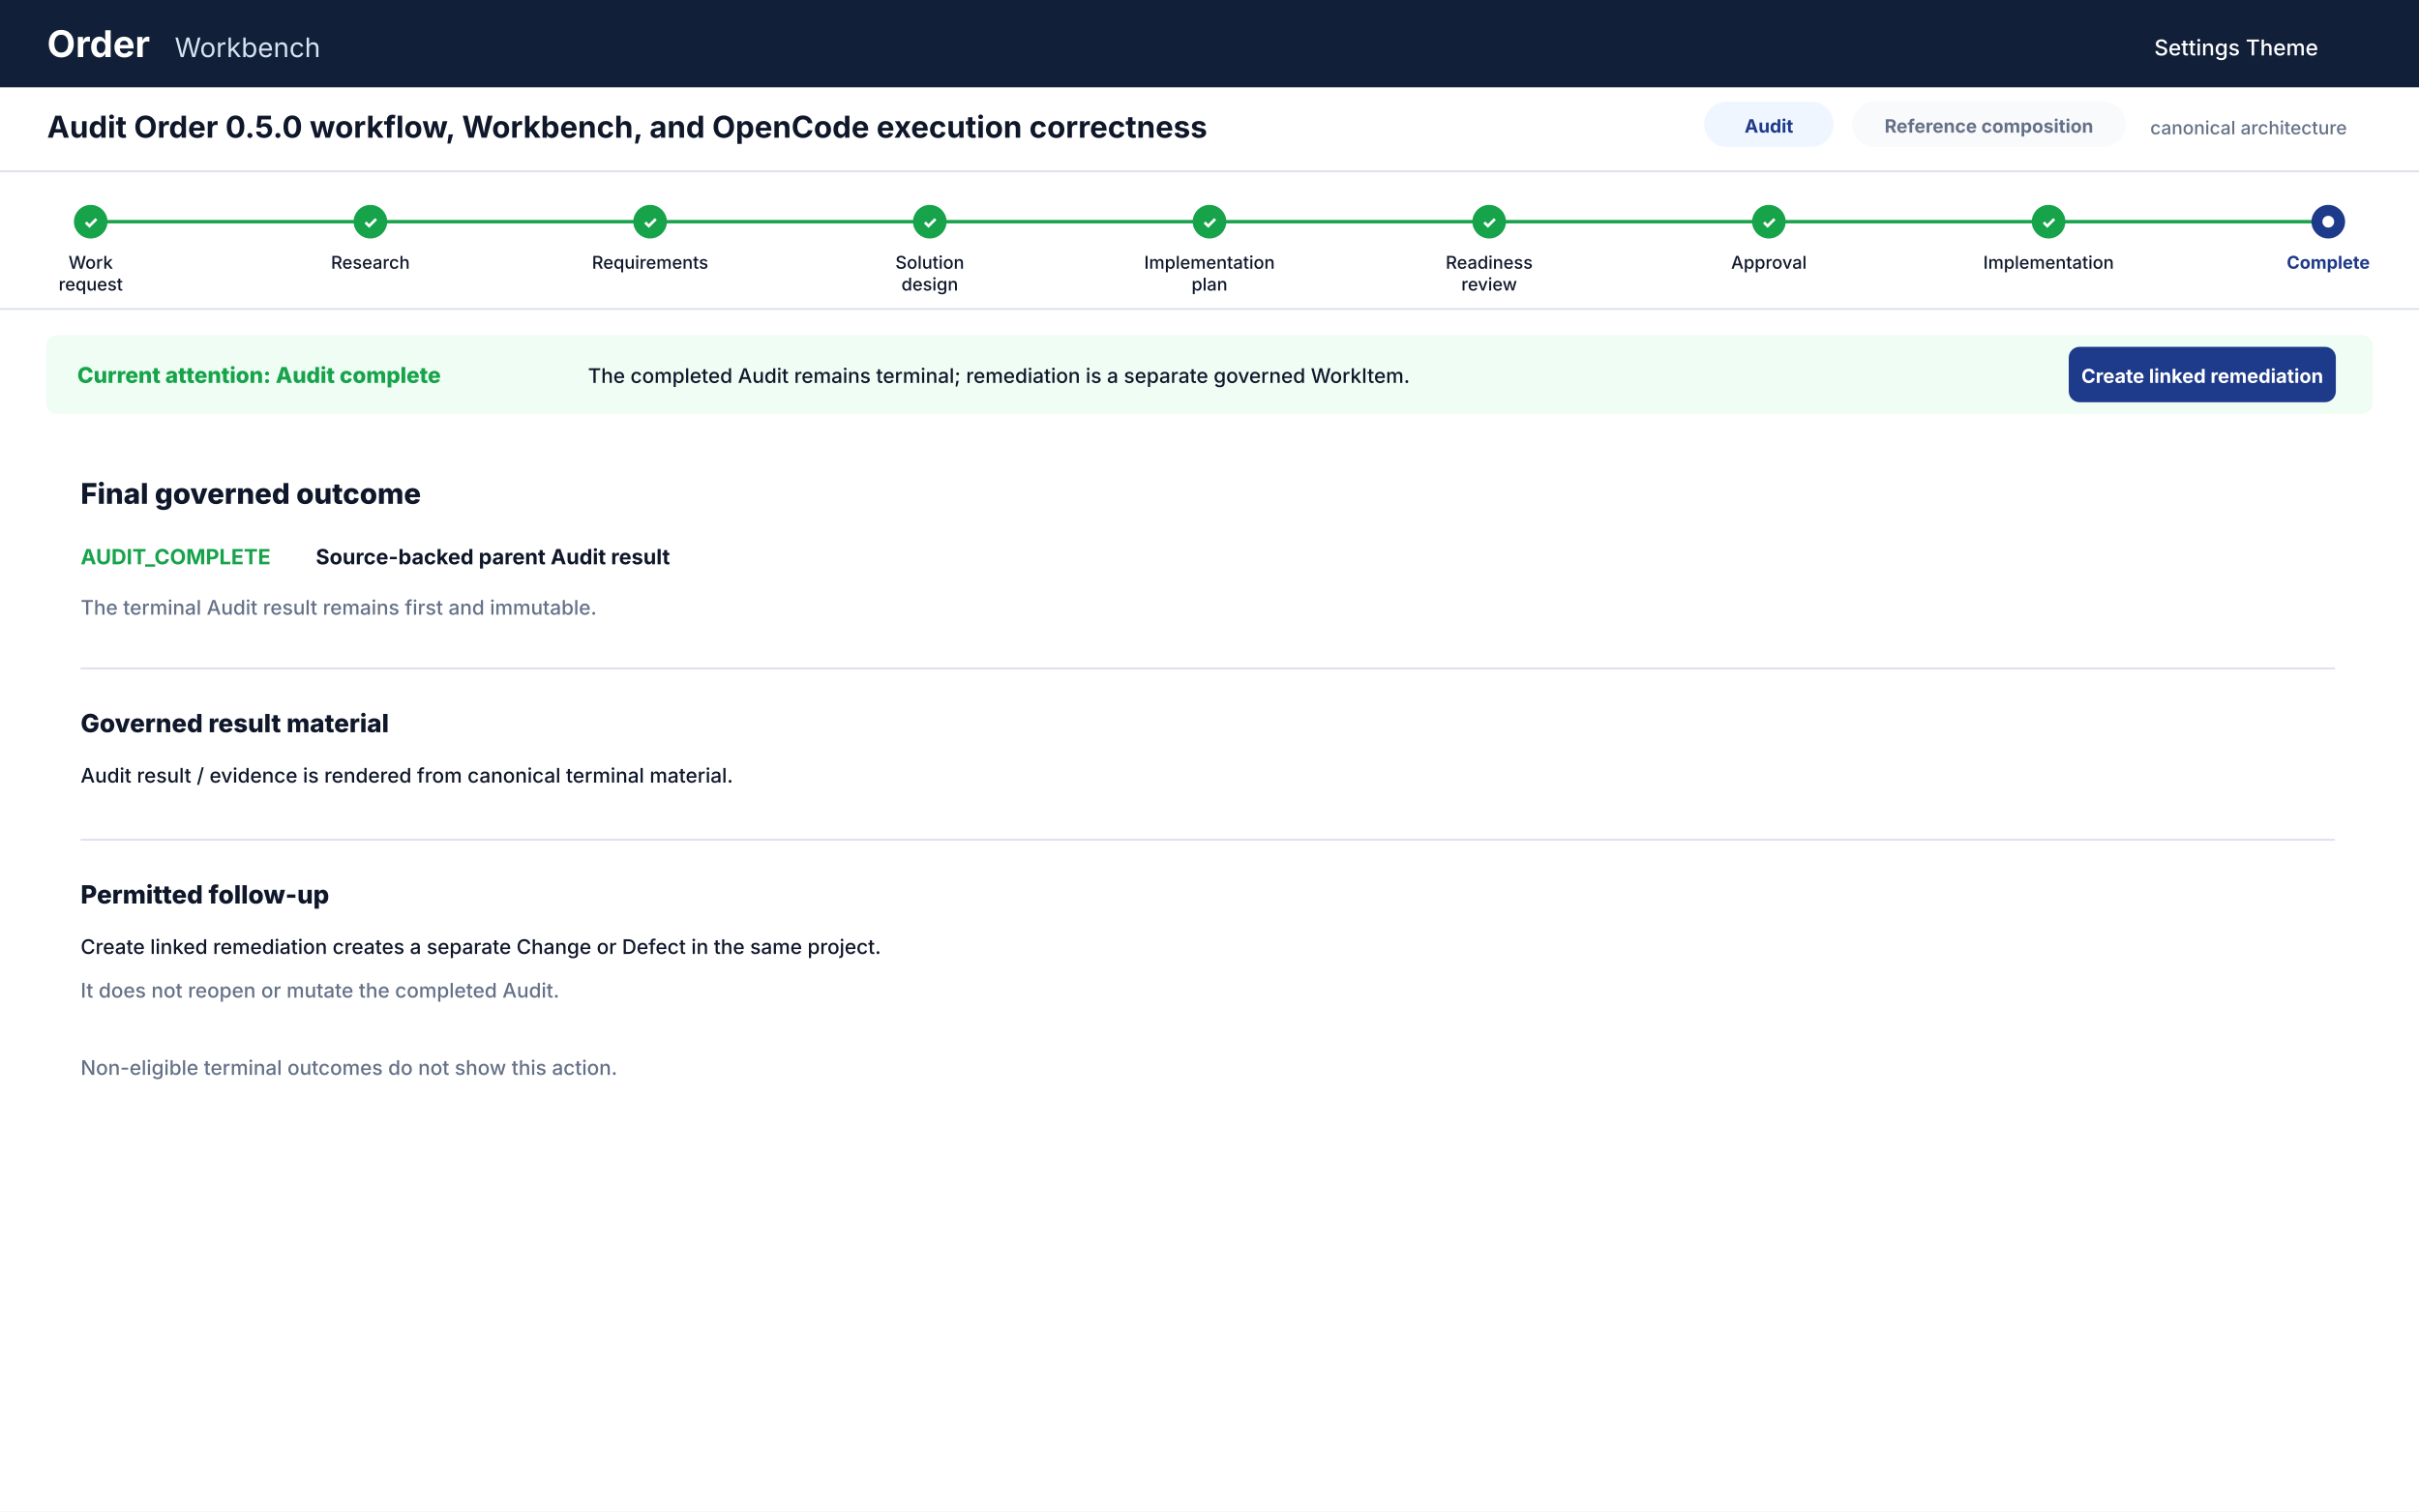
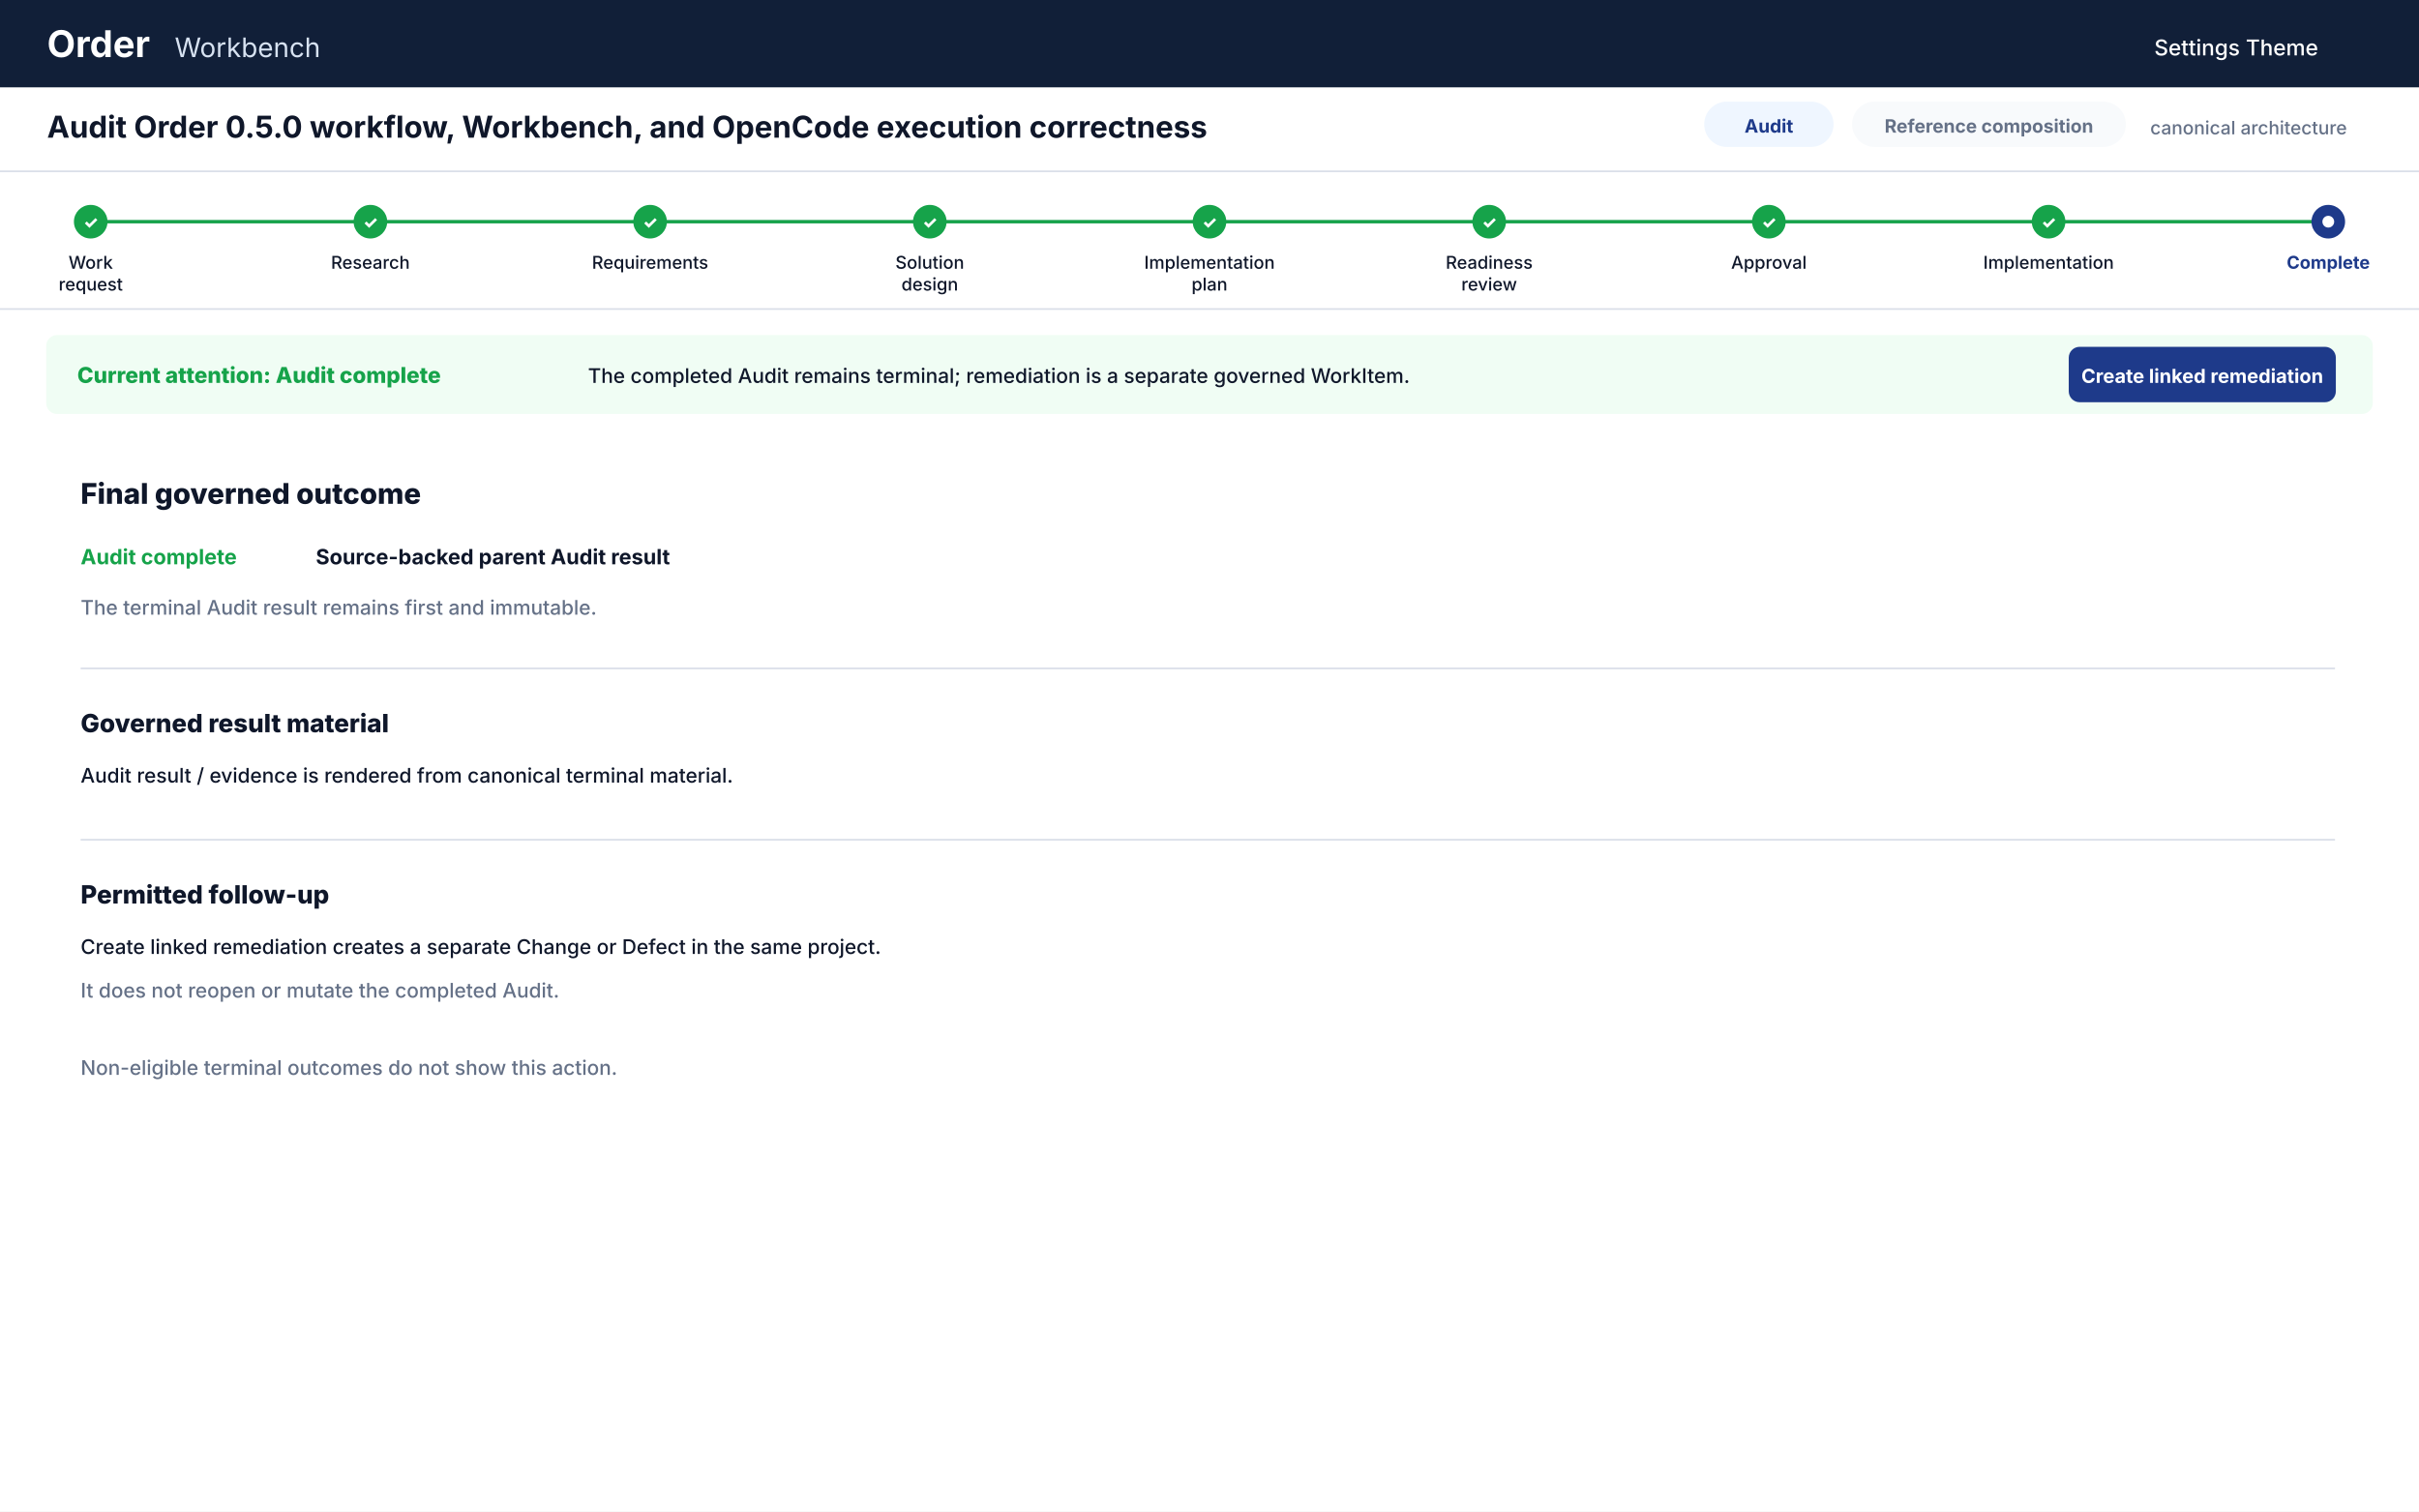
<svg xmlns="http://www.w3.org/2000/svg" width="1440" height="900" viewBox="0 0 1440 900">
  <rect width="1440" height="900" fill="#FFFFFF" />
  <rect x="0" y="0" width="1440" height="52" fill="#111F38" stroke="none" />
  <text x="28" y="34" font-family="ui-sans-serif,system-ui,-apple-system,Segoe UI,sans-serif" font-size="22" font-weight="700" fill="#FFFFFF" text-anchor="start">Order</text>
  <text x="104" y="34" font-family="ui-sans-serif,system-ui,-apple-system,Segoe UI,sans-serif" font-size="16" font-weight="400" fill="#D7E2F1" text-anchor="start">Workbench</text>
  <text x="1380" y="33" font-family="ui-sans-serif,system-ui,-apple-system,Segoe UI,sans-serif" font-size="13" font-weight="500" fill="#FFFFFF" text-anchor="end">Settings   Theme</text>
  <line x1="0" y1="102" x2="1440" y2="102" stroke="#D9DEE8" stroke-width="1" />
  <text x="28" y="82" font-family="ui-sans-serif,system-ui,-apple-system,Segoe UI,sans-serif" font-size="18" font-weight="700" fill="#0F172A" text-anchor="start">Audit Order 0.5.0 workflow, Workbench, and OpenCode execution correctness</text>
  <rect x="1015" y="61" width="76" height="26" rx="13" fill="#EFF6FF" stroke="#EFF6FF" />
  <text x="1053" y="79" font-family="ui-sans-serif,system-ui,-apple-system,Segoe UI,sans-serif" font-size="11" font-weight="700" fill="#1E3A8A" text-anchor="middle">Audit</text>
  <rect x="1103" y="61" width="162" height="26" rx="13" fill="#F8FAFC" stroke="#F8FAFC" />
  <text x="1184" y="79" font-family="ui-sans-serif,system-ui,-apple-system,Segoe UI,sans-serif" font-size="11" font-weight="700" fill="#657187" text-anchor="middle">Reference composition</text>
  <text x="1280" y="80" font-family="ui-sans-serif,system-ui,-apple-system,Segoe UI,sans-serif" font-size="11" font-weight="500" fill="#657187" text-anchor="start">canonical architecture</text>
  <line x1="54" y1="132" x2="1386" y2="132" stroke="#D9DEE8" stroke-width="2" />
  <line x1="54" y1="132" x2="1386" y2="132" stroke="#16A34A" stroke-width="2" />
  <circle cx="54" cy="132" r="9" fill="#16A34A" stroke="#16A34A" stroke-width="2" />
  <text x="54" y="136" font-family="ui-sans-serif,system-ui,-apple-system,Segoe UI,sans-serif" font-size="10" font-weight="800" fill="#FFFFFF" text-anchor="middle">✓</text>
  <text x="54" y="160" font-family="ui-sans-serif,system-ui,-apple-system,Segoe UI,sans-serif" font-size="10.5" font-weight="500" fill="#0F172A" text-anchor="middle">Work</text>
  <text x="54" y="173" font-family="ui-sans-serif,system-ui,-apple-system,Segoe UI,sans-serif" font-size="10.5" font-weight="500" fill="#0F172A" text-anchor="middle">request</text>
  <circle cx="220.5" cy="132" r="9" fill="#16A34A" stroke="#16A34A" stroke-width="2" />
  <text x="220.5" y="136" font-family="ui-sans-serif,system-ui,-apple-system,Segoe UI,sans-serif" font-size="10" font-weight="800" fill="#FFFFFF" text-anchor="middle">✓</text>
  <text x="220.5" y="160" font-family="ui-sans-serif,system-ui,-apple-system,Segoe UI,sans-serif" font-size="10.5" font-weight="500" fill="#0F172A" text-anchor="middle">Research</text>
  <circle cx="387" cy="132" r="9" fill="#16A34A" stroke="#16A34A" stroke-width="2" />
  <text x="387" y="136" font-family="ui-sans-serif,system-ui,-apple-system,Segoe UI,sans-serif" font-size="10" font-weight="800" fill="#FFFFFF" text-anchor="middle">✓</text>
  <text x="387" y="160" font-family="ui-sans-serif,system-ui,-apple-system,Segoe UI,sans-serif" font-size="10.5" font-weight="500" fill="#0F172A" text-anchor="middle">Requirements</text>
  <circle cx="553.5" cy="132" r="9" fill="#16A34A" stroke="#16A34A" stroke-width="2" />
  <text x="553.5" y="136" font-family="ui-sans-serif,system-ui,-apple-system,Segoe UI,sans-serif" font-size="10" font-weight="800" fill="#FFFFFF" text-anchor="middle">✓</text>
  <text x="553.5" y="160" font-family="ui-sans-serif,system-ui,-apple-system,Segoe UI,sans-serif" font-size="10.5" font-weight="500" fill="#0F172A" text-anchor="middle">Solution</text>
  <text x="553.5" y="173" font-family="ui-sans-serif,system-ui,-apple-system,Segoe UI,sans-serif" font-size="10.5" font-weight="500" fill="#0F172A" text-anchor="middle">design</text>
  <circle cx="720" cy="132" r="9" fill="#16A34A" stroke="#16A34A" stroke-width="2" />
  <text x="720" y="136" font-family="ui-sans-serif,system-ui,-apple-system,Segoe UI,sans-serif" font-size="10" font-weight="800" fill="#FFFFFF" text-anchor="middle">✓</text>
  <text x="720" y="160" font-family="ui-sans-serif,system-ui,-apple-system,Segoe UI,sans-serif" font-size="10.5" font-weight="500" fill="#0F172A" text-anchor="middle">Implementation</text>
  <text x="720" y="173" font-family="ui-sans-serif,system-ui,-apple-system,Segoe UI,sans-serif" font-size="10.5" font-weight="500" fill="#0F172A" text-anchor="middle">plan</text>
  <circle cx="886.5" cy="132" r="9" fill="#16A34A" stroke="#16A34A" stroke-width="2" />
  <text x="886.5" y="136" font-family="ui-sans-serif,system-ui,-apple-system,Segoe UI,sans-serif" font-size="10" font-weight="800" fill="#FFFFFF" text-anchor="middle">✓</text>
  <text x="886.5" y="160" font-family="ui-sans-serif,system-ui,-apple-system,Segoe UI,sans-serif" font-size="10.5" font-weight="500" fill="#0F172A" text-anchor="middle">Readiness</text>
  <text x="886.5" y="173" font-family="ui-sans-serif,system-ui,-apple-system,Segoe UI,sans-serif" font-size="10.5" font-weight="500" fill="#0F172A" text-anchor="middle">review</text>
  <circle cx="1053" cy="132" r="9" fill="#16A34A" stroke="#16A34A" stroke-width="2" />
  <text x="1053" y="136" font-family="ui-sans-serif,system-ui,-apple-system,Segoe UI,sans-serif" font-size="10" font-weight="800" fill="#FFFFFF" text-anchor="middle">✓</text>
  <text x="1053" y="160" font-family="ui-sans-serif,system-ui,-apple-system,Segoe UI,sans-serif" font-size="10.5" font-weight="500" fill="#0F172A" text-anchor="middle">Approval</text>
  <circle cx="1219.5" cy="132" r="9" fill="#16A34A" stroke="#16A34A" stroke-width="2" />
  <text x="1219.5" y="136" font-family="ui-sans-serif,system-ui,-apple-system,Segoe UI,sans-serif" font-size="10" font-weight="800" fill="#FFFFFF" text-anchor="middle">✓</text>
  <text x="1219.5" y="160" font-family="ui-sans-serif,system-ui,-apple-system,Segoe UI,sans-serif" font-size="10.5" font-weight="500" fill="#0F172A" text-anchor="middle">Implementation</text>
  <circle cx="1386" cy="132" r="9" fill="#1E3A8A" stroke="#1E3A8A" stroke-width="2" />
  <circle cx="1386" cy="132" r="3.5" fill="#FFFFFF" />
  <text x="1386" y="160" font-family="ui-sans-serif,system-ui,-apple-system,Segoe UI,sans-serif" font-size="10.5" font-weight="700" fill="#1E3A8A" text-anchor="middle">Complete</text>
  <line x1="0" y1="184" x2="1440" y2="184" stroke="#D9DEE8" stroke-width="1" />
  <rect x="28" y="200" width="1384" height="46" rx="6" fill="#F0FDF4" stroke="#F0FDF4" />
  <text x="46" y="228" font-family="ui-sans-serif,system-ui,-apple-system,Segoe UI,sans-serif" font-size="13" font-weight="800" fill="#16A34A" text-anchor="start">Current attention: Audit complete</text>
  <text x="350" y="228" font-family="ui-sans-serif,system-ui,-apple-system,Segoe UI,sans-serif" font-size="12" font-weight="500" fill="#0F172A" text-anchor="start">The completed Audit remains terminal; remediation is a separate governed WorkItem.</text>
  <rect x="1232" y="207" width="158" height="32" rx="6" fill="#1E3A8A" stroke="#1E3A8A" />
  <text x="1311" y="228" font-family="ui-sans-serif,system-ui,-apple-system,Segoe UI,sans-serif" font-size="11.5" font-weight="700" fill="#FFFFFF" text-anchor="middle">Create linked remediation</text>
  <text x="48" y="300" font-family="ui-sans-serif,system-ui,-apple-system,Segoe UI,sans-serif" font-size="17" font-weight="800" fill="#0F172A" text-anchor="start">Final governed outcome</text>
-   <text x="48" y="336" font-family="ui-sans-serif,system-ui,-apple-system,Segoe UI,sans-serif" font-size="12.5" font-weight="700" fill="#16A34A" text-anchor="start">AUDIT_COMPLETE</text>
+   <text x="48" y="336" font-family="ui-sans-serif,system-ui,-apple-system,Segoe UI,sans-serif" font-size="12.5" font-weight="700" fill="#16A34A" text-anchor="start">Audit complete</text>
  <text x="188" y="336" font-family="ui-sans-serif,system-ui,-apple-system,Segoe UI,sans-serif" font-size="12.5" font-weight="700" fill="#0F172A" text-anchor="start">Source-backed parent Audit result</text>
  <text x="48" y="366" font-family="ui-sans-serif,system-ui,-apple-system,Segoe UI,sans-serif" font-size="12" font-weight="500" fill="#657187" text-anchor="start">The terminal Audit result remains first and immutable.</text>
  <line x1="48" y1="398" x2="1390" y2="398" stroke="#D9DEE8" stroke-width="1" />
  <text x="48" y="436" font-family="ui-sans-serif,system-ui,-apple-system,Segoe UI,sans-serif" font-size="15" font-weight="800" fill="#0F172A" text-anchor="start">Governed result material</text>
  <text x="48" y="466" font-family="ui-sans-serif,system-ui,-apple-system,Segoe UI,sans-serif" font-size="12" font-weight="500" fill="#0F172A" text-anchor="start">Audit result / evidence is rendered from canonical terminal material.</text>
  <line x1="48" y1="500" x2="1390" y2="500" stroke="#D9DEE8" stroke-width="1" />
  <text x="48" y="538" font-family="ui-sans-serif,system-ui,-apple-system,Segoe UI,sans-serif" font-size="15" font-weight="800" fill="#0F172A" text-anchor="start">Permitted follow-up</text>
  <text x="48" y="568" font-family="ui-sans-serif,system-ui,-apple-system,Segoe UI,sans-serif" font-size="12" font-weight="500" fill="#0F172A" text-anchor="start">Create linked remediation creates a separate Change or Defect in the same project.</text>
  <text x="48" y="594" font-family="ui-sans-serif,system-ui,-apple-system,Segoe UI,sans-serif" font-size="12" font-weight="500" fill="#657187" text-anchor="start">It does not reopen or mutate the completed Audit.</text>
  <text x="48" y="640" font-family="ui-sans-serif,system-ui,-apple-system,Segoe UI,sans-serif" font-size="12" font-weight="500" fill="#657187" text-anchor="start">Non-eligible terminal outcomes do not show this action.</text>
</svg>
